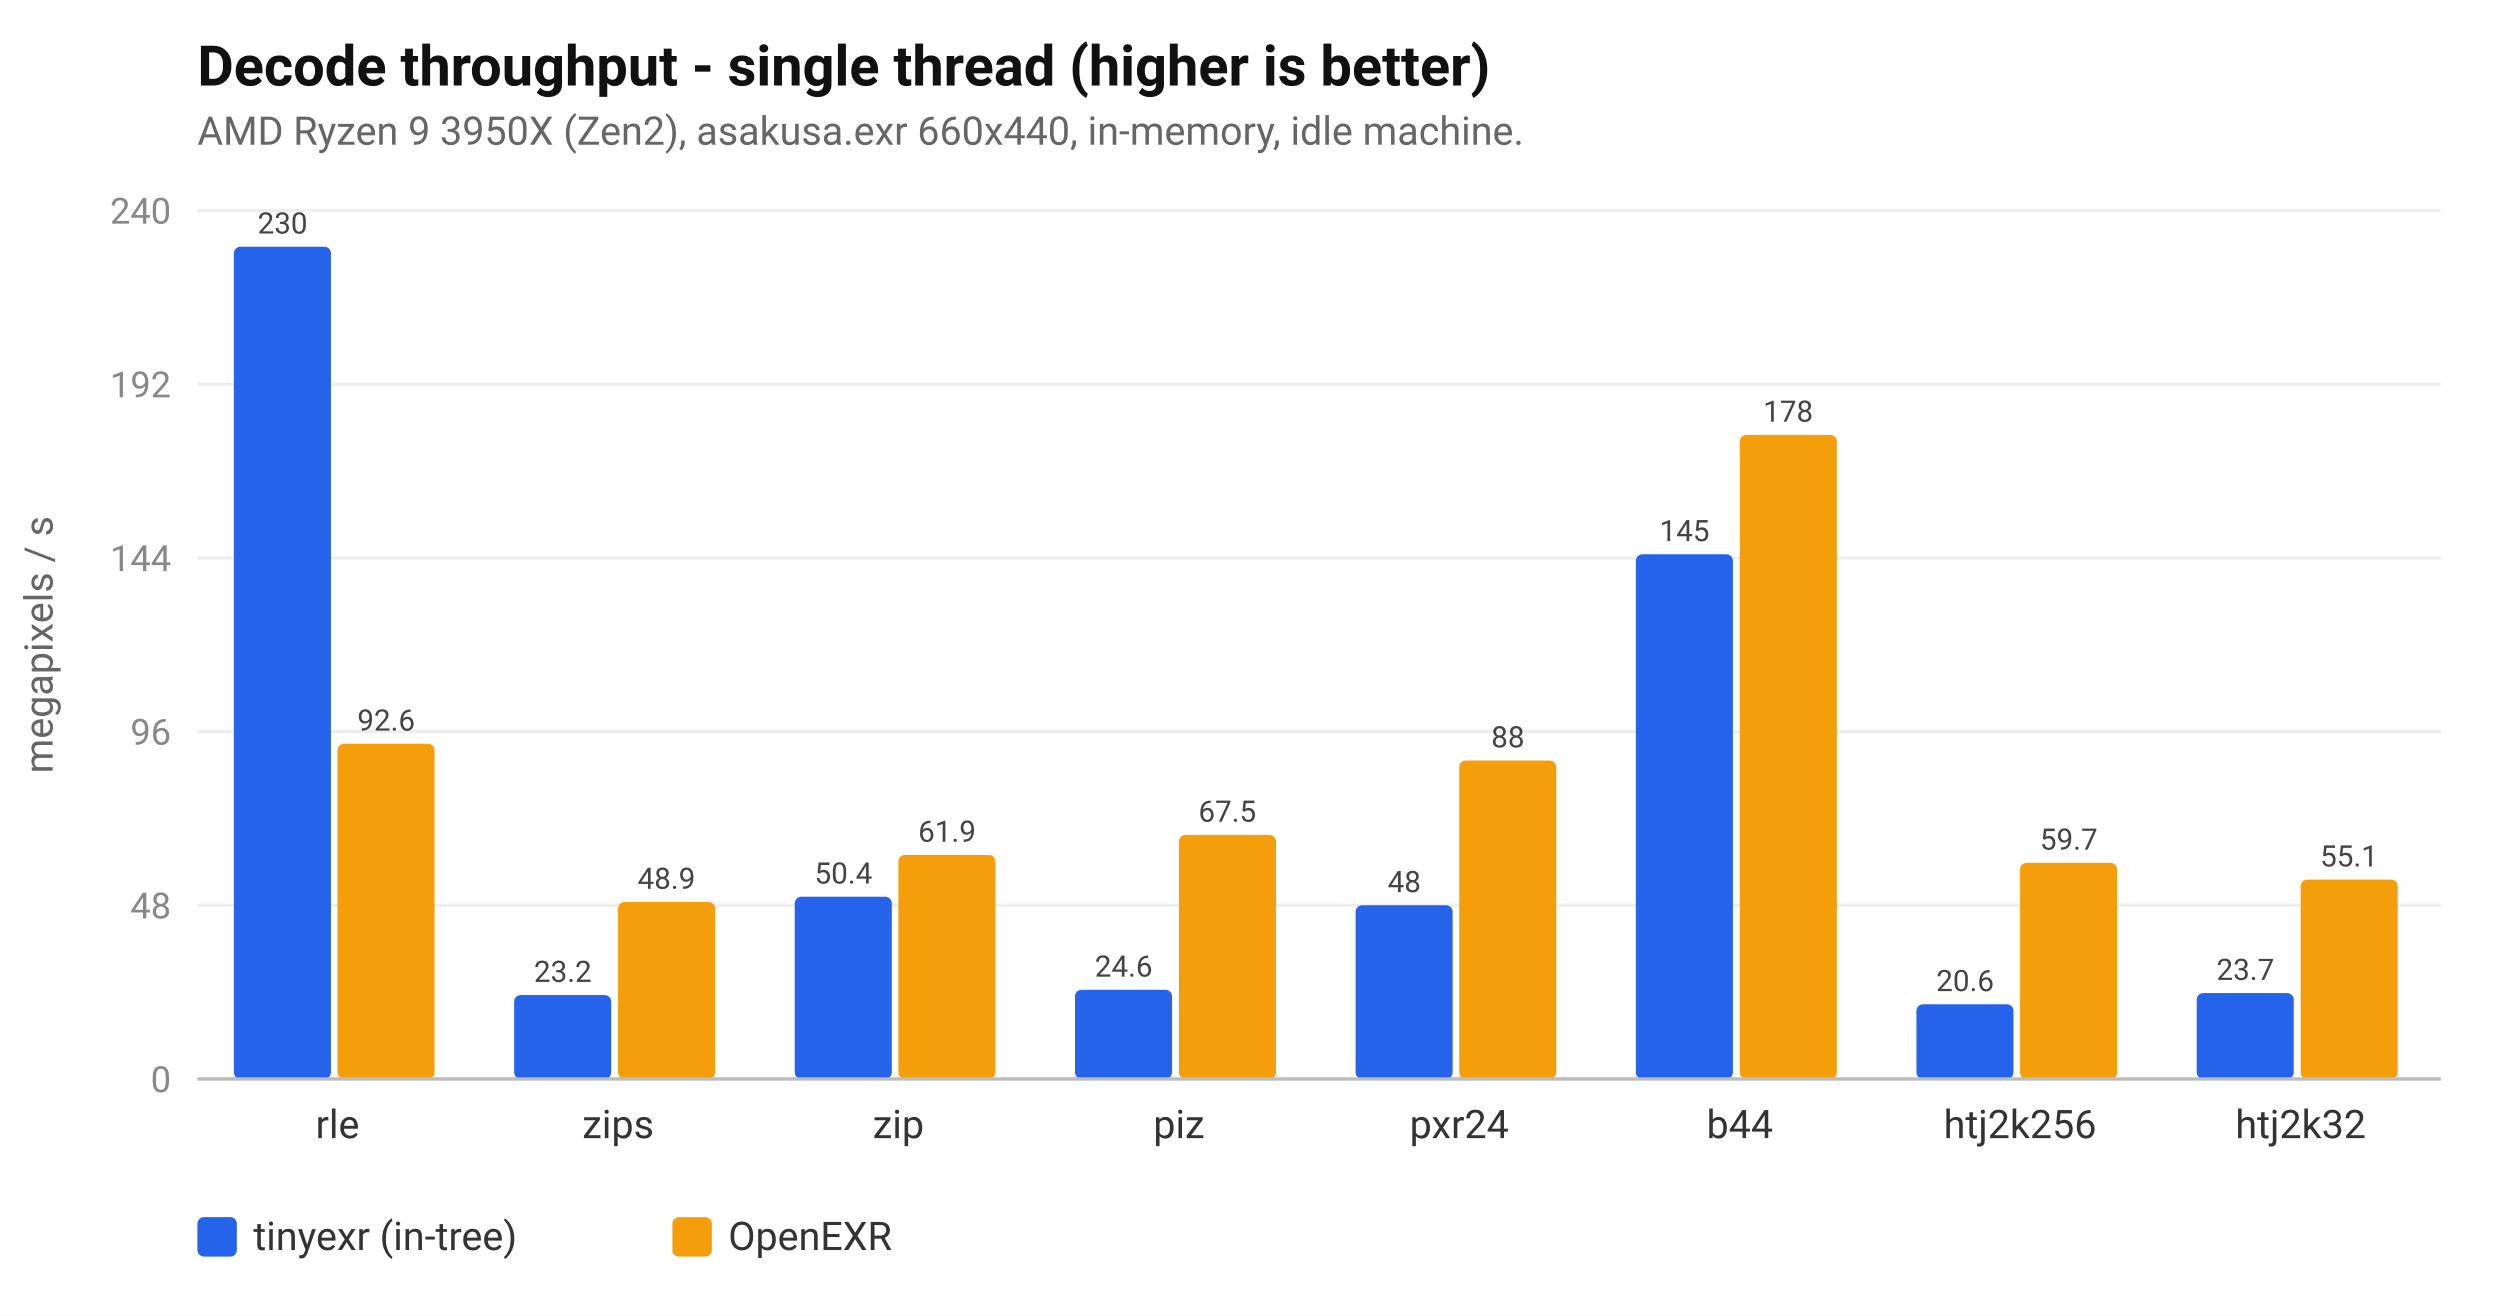
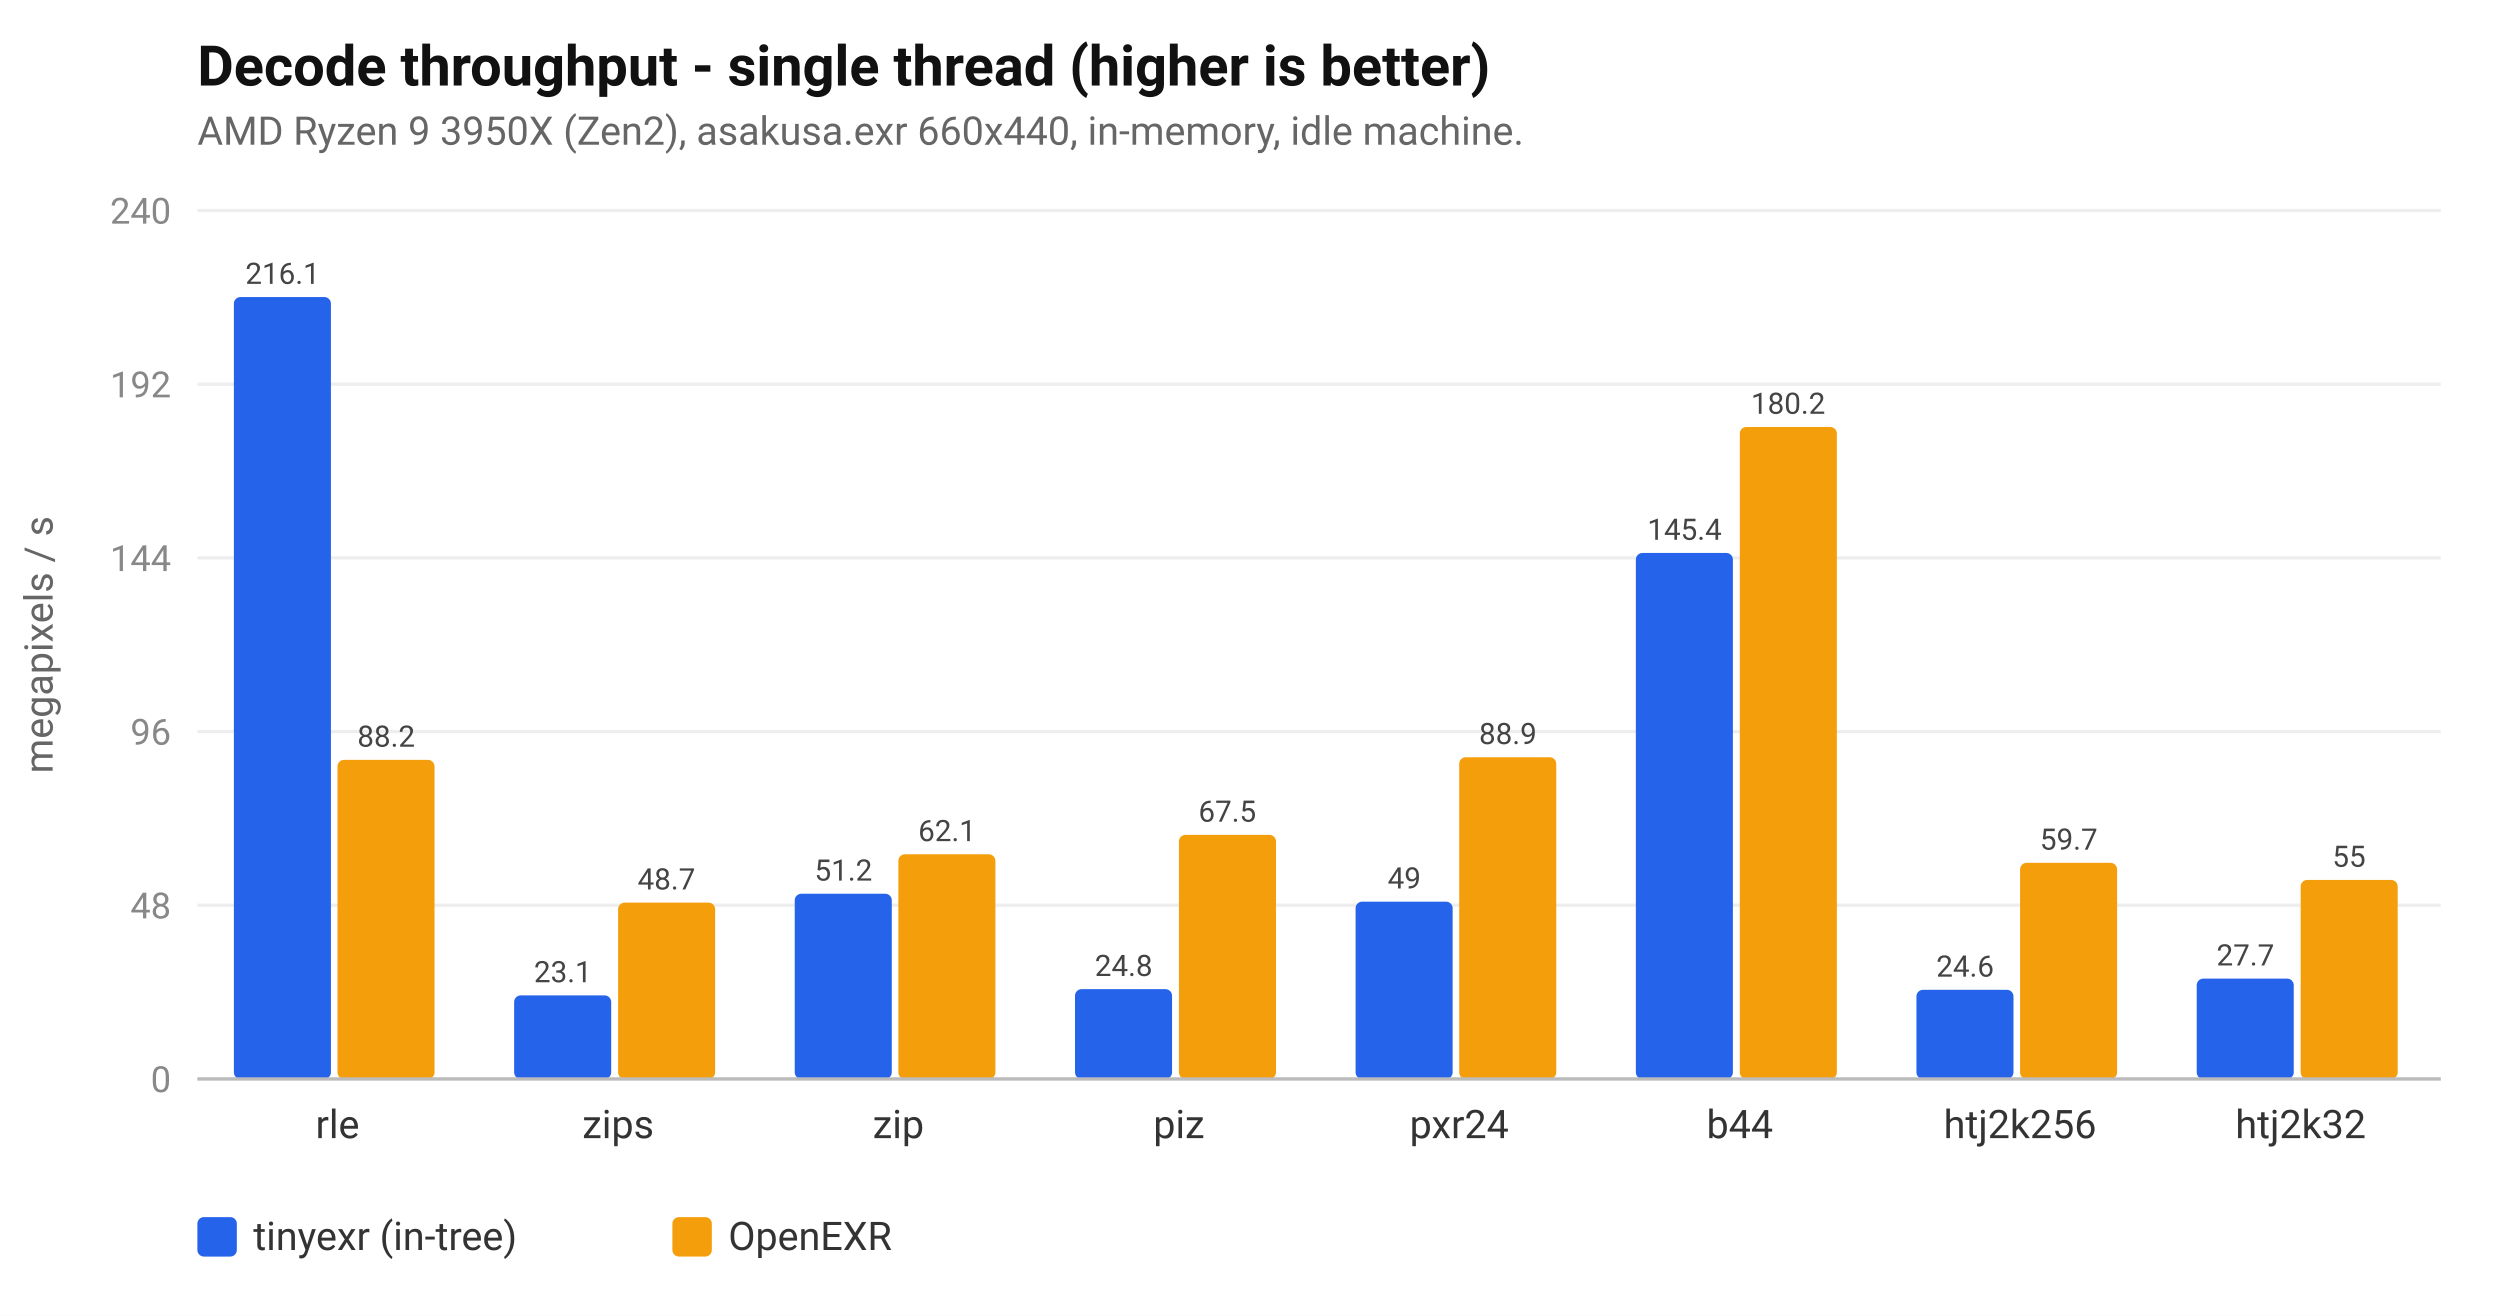
<svg xmlns="http://www.w3.org/2000/svg" width="760" height="400" viewBox="0 0 760 400" font-family="-apple-system,Segoe UI,Roboto,sans-serif">
  <rect width="760" height="400" fill="#fff" />
  <text x="60" y="26" font-size="17" font-weight="700" fill="#111">Decode throughput - single thread (higher is better)</text>
  <text x="60" y="44" font-size="12" fill="#666">AMD Ryzen 9 3950X (Zen2), asakusa.exr 660x440, in-memory, idle machine.</text>
  <line x1="60" y1="328.0" x2="742" y2="328.0" stroke="#eee" />
  <text x="52" y="332.0" font-size="11" fill="#888" text-anchor="end">0</text>
  <line x1="60" y1="275.2" x2="742" y2="275.2" stroke="#eee" />
  <text x="52" y="279.2" font-size="11" fill="#888" text-anchor="end">48</text>
  <line x1="60" y1="222.4" x2="742" y2="222.4" stroke="#eee" />
  <text x="52" y="226.4" font-size="11" fill="#888" text-anchor="end">96</text>
  <line x1="60" y1="169.6" x2="742" y2="169.6" stroke="#eee" />
  <text x="52" y="173.6" font-size="11" fill="#888" text-anchor="end">144</text>
  <line x1="60" y1="116.8" x2="742" y2="116.8" stroke="#eee" />
  <text x="52" y="120.8" font-size="11" fill="#888" text-anchor="end">192</text>
  <line x1="60" y1="64.0" x2="742" y2="64.0" stroke="#eee" />
  <text x="52" y="68.0" font-size="11" fill="#888" text-anchor="end">240</text>
  <text x="16" y="196" font-size="12" fill="#666" transform="rotate(-90 16 196)" text-anchor="middle">megapixels / s</text>
-   <rect x="71.1" y="75.0" width="29.5" height="253.0" fill="#2563eb" rx="2" />
-   <text x="85.9" y="71.0" font-size="9" fill="#444" text-anchor="middle">230</text>
-   <rect x="102.6" y="226.1" width="29.5" height="101.9" fill="#f59e0b" rx="2" />
-   <text x="117.4" y="222.1" font-size="9" fill="#444" text-anchor="middle">92.6</text>
+   <rect x="71.1" y="90.3" width="29.5" height="237.7" fill="#2563eb" rx="2" />
+   <text x="85.9" y="86.3" font-size="9" fill="#444" text-anchor="middle">216.1</text>
+   <rect x="102.6" y="231.0" width="29.5" height="97.0" fill="#f59e0b" rx="2" />
+   <text x="117.4" y="227.0" font-size="9" fill="#444" text-anchor="middle">88.2</text>
  <text x="102.6" y="346" font-size="12" fill="#333" text-anchor="middle">rle</text>
-   <rect x="156.3" y="302.5" width="29.5" height="25.5" fill="#2563eb" rx="2" />
-   <text x="171.1" y="298.5" font-size="9" fill="#444" text-anchor="middle">23.2</text>
-   <rect x="187.9" y="274.2" width="29.5" height="53.8" fill="#f59e0b" rx="2" />
-   <text x="202.6" y="270.2" font-size="9" fill="#444" text-anchor="middle">48.9</text>
+   <rect x="156.3" y="302.6" width="29.5" height="25.4" fill="#2563eb" rx="2" />
+   <text x="171.1" y="298.6" font-size="9" fill="#444" text-anchor="middle">23.1</text>
+   <rect x="187.9" y="274.4" width="29.5" height="53.6" fill="#f59e0b" rx="2" />
+   <text x="202.6" y="270.4" font-size="9" fill="#444" text-anchor="middle">48.7</text>
  <text x="187.9" y="346" font-size="12" fill="#333" text-anchor="middle">zips</text>
-   <rect x="241.6" y="272.6" width="29.5" height="55.4" fill="#2563eb" rx="2" />
-   <text x="256.4" y="268.6" font-size="9" fill="#444" text-anchor="middle">50.4</text>
-   <rect x="273.1" y="259.9" width="29.5" height="68.1" fill="#f59e0b" rx="2" />
-   <text x="287.9" y="255.9" font-size="9" fill="#444" text-anchor="middle">61.9</text>
+   <rect x="241.6" y="271.7" width="29.5" height="56.3" fill="#2563eb" rx="2" />
+   <text x="256.4" y="267.7" font-size="9" fill="#444" text-anchor="middle">51.2</text>
+   <rect x="273.1" y="259.7" width="29.5" height="68.3" fill="#f59e0b" rx="2" />
+   <text x="287.9" y="255.7" font-size="9" fill="#444" text-anchor="middle">62.1</text>
  <text x="273.1" y="346" font-size="12" fill="#333" text-anchor="middle">zip</text>
-   <rect x="326.8" y="300.9" width="29.5" height="27.1" fill="#2563eb" rx="2" />
-   <text x="341.6" y="296.9" font-size="9" fill="#444" text-anchor="middle">24.6</text>
+   <rect x="326.8" y="300.7" width="29.5" height="27.3" fill="#2563eb" rx="2" />
+   <text x="341.6" y="296.7" font-size="9" fill="#444" text-anchor="middle">24.8</text>
  <rect x="358.4" y="253.8" width="29.5" height="74.2" fill="#f59e0b" rx="2" />
  <text x="373.1" y="249.8" font-size="9" fill="#444" text-anchor="middle">67.5</text>
  <text x="358.4" y="346" font-size="12" fill="#333" text-anchor="middle">piz</text>
-   <rect x="412.1" y="275.2" width="29.5" height="52.8" fill="#2563eb" rx="2" />
-   <text x="426.9" y="271.2" font-size="9" fill="#444" text-anchor="middle">48</text>
-   <rect x="443.6" y="231.2" width="29.5" height="96.8" fill="#f59e0b" rx="2" />
-   <text x="458.4" y="227.2" font-size="9" fill="#444" text-anchor="middle">88</text>
+   <rect x="412.1" y="274.1" width="29.5" height="53.9" fill="#2563eb" rx="2" />
+   <text x="426.9" y="270.1" font-size="9" fill="#444" text-anchor="middle">49</text>
+   <rect x="443.6" y="230.2" width="29.5" height="97.8" fill="#f59e0b" rx="2" />
+   <text x="458.4" y="226.2" font-size="9" fill="#444" text-anchor="middle">88.9</text>
  <text x="443.6" y="346" font-size="12" fill="#333" text-anchor="middle">pxr24</text>
-   <rect x="497.3" y="168.5" width="29.5" height="159.5" fill="#2563eb" rx="2" />
-   <text x="512.1" y="164.5" font-size="9" fill="#444" text-anchor="middle">145</text>
-   <rect x="528.9" y="132.2" width="29.5" height="195.8" fill="#f59e0b" rx="2" />
-   <text x="543.6" y="128.2" font-size="9" fill="#444" text-anchor="middle">178</text>
+   <rect x="497.3" y="168.1" width="29.5" height="159.9" fill="#2563eb" rx="2" />
+   <text x="512.1" y="164.1" font-size="9" fill="#444" text-anchor="middle">145.4</text>
+   <rect x="528.9" y="129.8" width="29.5" height="198.2" fill="#f59e0b" rx="2" />
+   <text x="543.6" y="125.8" font-size="9" fill="#444" text-anchor="middle">180.2</text>
  <text x="528.9" y="346" font-size="12" fill="#333" text-anchor="middle">b44</text>
-   <rect x="582.6" y="305.3" width="29.5" height="22.7" fill="#2563eb" rx="2" />
-   <text x="597.4" y="301.3" font-size="9" fill="#444" text-anchor="middle">20.6</text>
+   <rect x="582.6" y="300.9" width="29.5" height="27.1" fill="#2563eb" rx="2" />
+   <text x="597.4" y="296.9" font-size="9" fill="#444" text-anchor="middle">24.6</text>
  <rect x="614.1" y="262.3" width="29.5" height="65.7" fill="#f59e0b" rx="2" />
  <text x="628.9" y="258.3" font-size="9" fill="#444" text-anchor="middle">59.7</text>
  <text x="614.1" y="346" font-size="12" fill="#333" text-anchor="middle">htj2k256</text>
-   <rect x="667.8" y="301.9" width="29.5" height="26.1" fill="#2563eb" rx="2" />
-   <text x="682.6" y="297.9" font-size="9" fill="#444" text-anchor="middle">23.7</text>
-   <rect x="699.4" y="267.4" width="29.5" height="60.6" fill="#f59e0b" rx="2" />
-   <text x="714.1" y="263.4" font-size="9" fill="#444" text-anchor="middle">55.1</text>
+   <rect x="667.8" y="297.5" width="29.5" height="30.5" fill="#2563eb" rx="2" />
+   <text x="682.6" y="293.5" font-size="9" fill="#444" text-anchor="middle">27.7</text>
+   <rect x="699.4" y="267.5" width="29.5" height="60.5" fill="#f59e0b" rx="2" />
+   <text x="714.1" y="263.5" font-size="9" fill="#444" text-anchor="middle">55</text>
  <text x="699.4" y="346" font-size="12" fill="#333" text-anchor="middle">htj2k32</text>
  <line x1="60" y1="328.0" x2="742" y2="328.0" stroke="#bbb" />
  <rect x="60" y="370" width="12" height="12" fill="#2563eb" rx="2" />
  <text x="77" y="380" font-size="12" fill="#333">tinyexr (in-tree)</text>
  <rect x="204.4" y="370" width="12" height="12" fill="#f59e0b" rx="2" />
  <text x="221.4" y="380" font-size="12" fill="#333">OpenEXR</text>
</svg>
